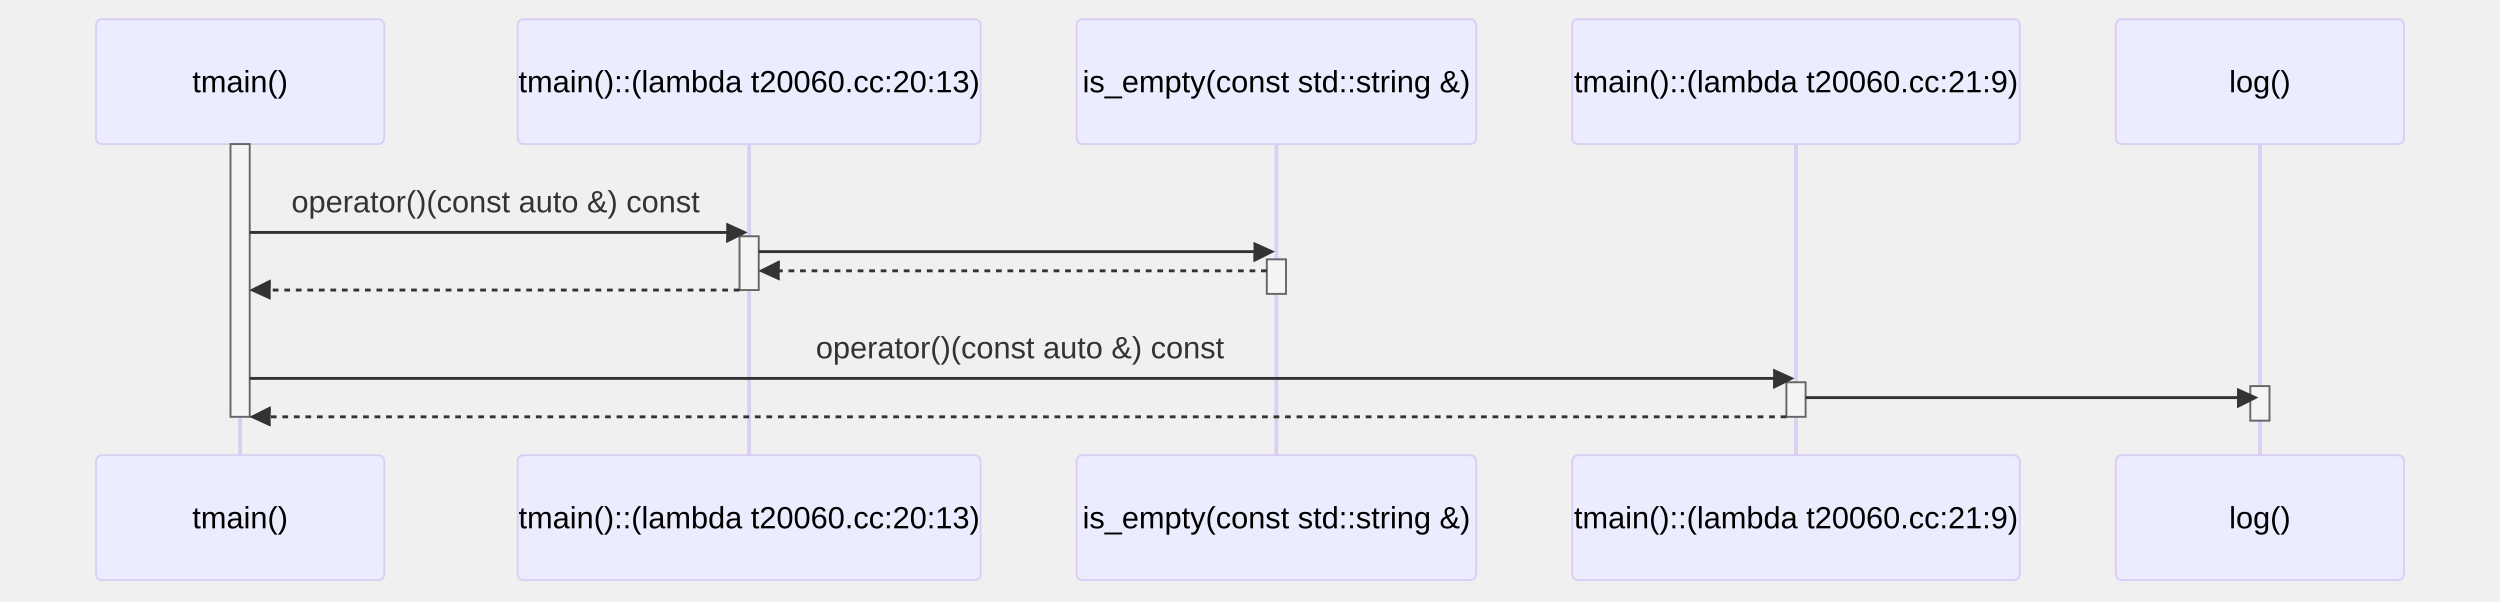
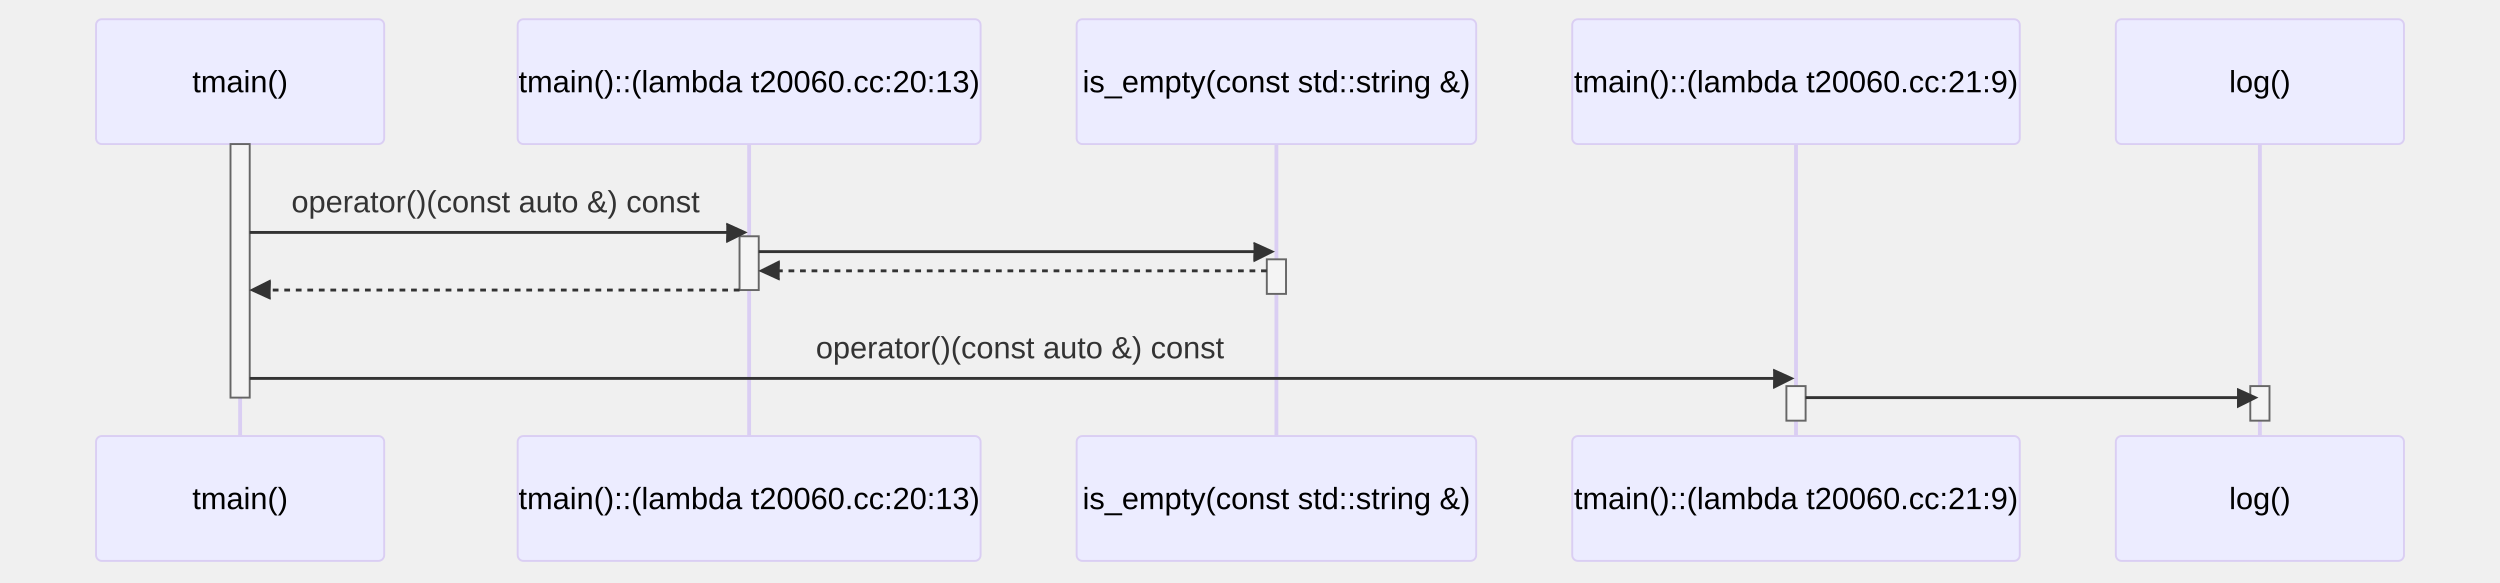
- <svg xmlns="http://www.w3.org/2000/svg" aria-roledescription="sequence" role="graphics-document document" viewBox="-50 -10 1301.5 313" style="max-width: 1301.5px; background-color: white;" width="1301.5" id="my-svg">
+ <svg xmlns="http://www.w3.org/2000/svg" aria-roledescription="sequence" role="graphics-document document" viewBox="-50 -10 1301.5 303" style="max-width: 1301.5px; background-color: white;" width="1301.5" id="my-svg">
  <g>
-     <rect class="actor actor-bottom" ry="3" rx="3" name="C_0003525343840309440075" height="65" width="150" stroke="#666" fill="#eaeaea" y="227" x="1051.5" />
-     <text style="text-anchor: middle; font-size: 16px; font-weight: 400;" class="actor actor-box" alignment-baseline="central" dominant-baseline="central" y="259.5" x="1126.5">
+     <rect class="actor actor-bottom" ry="3" rx="3" name="C_0003525343840309440075" height="65" width="150" stroke="#666" fill="#eaeaea" y="217" x="1051.5" />
+     <text style="text-anchor: middle; font-size: 16px; font-weight: 400;" class="actor actor-box" alignment-baseline="central" dominant-baseline="central" y="249.5" x="1126.5">
      <tspan dy="0" x="1126.5">log()</tspan>
    </text>
  </g>
  <g>
-     <rect class="actor actor-bottom" ry="3" rx="3" name="C_0015863261833722465427" height="65" width="233" stroke="#666" fill="#eaeaea" y="227" x="768.5" />
-     <text style="text-anchor: middle; font-size: 16px; font-weight: 400;" class="actor actor-box" alignment-baseline="central" dominant-baseline="central" y="259.5" x="885">
+     <rect class="actor actor-bottom" ry="3" rx="3" name="C_0015863261833722465427" height="65" width="233" stroke="#666" fill="#eaeaea" y="217" x="768.5" />
+     <text style="text-anchor: middle; font-size: 16px; font-weight: 400;" class="actor actor-box" alignment-baseline="central" dominant-baseline="central" y="249.5" x="885">
      <tspan dy="0" x="885">tmain()::(lambda t20060.cc:21:9)</tspan>
    </text>
  </g>
  <g>
-     <rect class="actor actor-bottom" ry="3" rx="3" name="C_0014984935264988568640" height="65" width="208" stroke="#666" fill="#eaeaea" y="227" x="510.5" />
-     <text style="text-anchor: middle; font-size: 16px; font-weight: 400;" class="actor actor-box" alignment-baseline="central" dominant-baseline="central" y="259.5" x="614.5">
+     <rect class="actor actor-bottom" ry="3" rx="3" name="C_0014984935264988568640" height="65" width="208" stroke="#666" fill="#eaeaea" y="217" x="510.5" />
+     <text style="text-anchor: middle; font-size: 16px; font-weight: 400;" class="actor actor-box" alignment-baseline="central" dominant-baseline="central" y="249.5" x="614.5">
      <tspan dy="0" x="614.5">is_empty(const std::string &amp;)</tspan>
    </text>
  </g>
  <g>
-     <rect class="actor actor-bottom" ry="3" rx="3" name="C_0003098751609515063172" height="65" width="241" stroke="#666" fill="#eaeaea" y="227" x="219.5" />
-     <text style="text-anchor: middle; font-size: 16px; font-weight: 400;" class="actor actor-box" alignment-baseline="central" dominant-baseline="central" y="259.5" x="340">
+     <rect class="actor actor-bottom" ry="3" rx="3" name="C_0003098751609515063172" height="65" width="241" stroke="#666" fill="#eaeaea" y="217" x="219.5" />
+     <text style="text-anchor: middle; font-size: 16px; font-weight: 400;" class="actor actor-box" alignment-baseline="central" dominant-baseline="central" y="249.5" x="340">
      <tspan dy="0" x="340">tmain()::(lambda t20060.cc:20:13)</tspan>
    </text>
  </g>
  <g>
-     <rect class="actor actor-bottom" ry="3" rx="3" name="C_0006272144118974387772" height="65" width="150" stroke="#666" fill="#eaeaea" y="227" x="0" />
-     <text style="text-anchor: middle; font-size: 16px; font-weight: 400;" class="actor actor-box" alignment-baseline="central" dominant-baseline="central" y="259.5" x="75">
+     <rect class="actor actor-bottom" ry="3" rx="3" name="C_0006272144118974387772" height="65" width="150" stroke="#666" fill="#eaeaea" y="217" x="0" />
+     <text style="text-anchor: middle; font-size: 16px; font-weight: 400;" class="actor actor-box" alignment-baseline="central" dominant-baseline="central" y="249.5" x="75">
      <tspan dy="0" x="75">tmain()</tspan>
    </text>
  </g>
  <g>
-     <line name="C_0003525343840309440075" stroke="#999" stroke-width="0.5px" class="actor-line 200" y2="227" x2="1126.5" y1="65" x1="1126.5" id="actor4" />
+     <line name="C_0003525343840309440075" stroke="#999" stroke-width="0.5px" class="actor-line 200" y2="217" x2="1126.5" y1="65" x1="1126.5" id="actor4" />
    <g id="root-4">
      <rect class="actor actor-top" ry="3" rx="3" name="C_0003525343840309440075" height="65" width="150" stroke="#666" fill="#eaeaea" y="0" x="1051.5" />
      <text style="text-anchor: middle; font-size: 16px; font-weight: 400;" class="actor actor-box" alignment-baseline="central" dominant-baseline="central" y="32.5" x="1126.5">
        <tspan dy="0" x="1126.5">log()</tspan>
      </text>
    </g>
  </g>
  <g>
-     <line name="C_0015863261833722465427" stroke="#999" stroke-width="0.5px" class="actor-line 200" y2="227" x2="885" y1="65" x1="885" id="actor3" />
+     <line name="C_0015863261833722465427" stroke="#999" stroke-width="0.5px" class="actor-line 200" y2="217" x2="885" y1="65" x1="885" id="actor3" />
    <g id="root-3">
      <rect class="actor actor-top" ry="3" rx="3" name="C_0015863261833722465427" height="65" width="233" stroke="#666" fill="#eaeaea" y="0" x="768.5" />
      <text style="text-anchor: middle; font-size: 16px; font-weight: 400;" class="actor actor-box" alignment-baseline="central" dominant-baseline="central" y="32.5" x="885">
        <tspan dy="0" x="885">tmain()::(lambda t20060.cc:21:9)</tspan>
      </text>
    </g>
  </g>
  <g>
-     <line name="C_0014984935264988568640" stroke="#999" stroke-width="0.5px" class="actor-line 200" y2="227" x2="614.5" y1="65" x1="614.5" id="actor2" />
+     <line name="C_0014984935264988568640" stroke="#999" stroke-width="0.5px" class="actor-line 200" y2="217" x2="614.5" y1="65" x1="614.5" id="actor2" />
    <g id="root-2">
      <rect class="actor actor-top" ry="3" rx="3" name="C_0014984935264988568640" height="65" width="208" stroke="#666" fill="#eaeaea" y="0" x="510.5" />
      <text style="text-anchor: middle; font-size: 16px; font-weight: 400;" class="actor actor-box" alignment-baseline="central" dominant-baseline="central" y="32.5" x="614.5">
        <tspan dy="0" x="614.5">is_empty(const std::string &amp;)</tspan>
      </text>
    </g>
  </g>
  <g>
-     <line name="C_0003098751609515063172" stroke="#999" stroke-width="0.5px" class="actor-line 200" y2="227" x2="340" y1="65" x1="340" id="actor1" />
+     <line name="C_0003098751609515063172" stroke="#999" stroke-width="0.5px" class="actor-line 200" y2="217" x2="340" y1="65" x1="340" id="actor1" />
    <g id="root-1">
      <rect class="actor actor-top" ry="3" rx="3" name="C_0003098751609515063172" height="65" width="241" stroke="#666" fill="#eaeaea" y="0" x="219.5" />
      <text style="text-anchor: middle; font-size: 16px; font-weight: 400;" class="actor actor-box" alignment-baseline="central" dominant-baseline="central" y="32.5" x="340">
        <tspan dy="0" x="340">tmain()::(lambda t20060.cc:20:13)</tspan>
      </text>
    </g>
  </g>
  <g>
-     <line name="C_0006272144118974387772" stroke="#999" stroke-width="0.5px" class="actor-line 200" y2="227" x2="75" y1="65" x1="75" id="actor0" />
+     <line name="C_0006272144118974387772" stroke="#999" stroke-width="0.5px" class="actor-line 200" y2="217" x2="75" y1="65" x1="75" id="actor0" />
    <g id="root-0">
      <rect class="actor actor-top" ry="3" rx="3" name="C_0006272144118974387772" height="65" width="150" stroke="#666" fill="#eaeaea" y="0" x="0" />
      <text style="text-anchor: middle; font-size: 16px; font-weight: 400;" class="actor actor-box" alignment-baseline="central" dominant-baseline="central" y="32.5" x="75">
        <tspan dy="0" x="75">tmain()</tspan>
      </text>
    </g>
  </g>
  <style>#my-svg{font-family:"trebuchet ms",verdana,arial,sans-serif;font-size:16px;fill:#333;}#my-svg .error-icon{fill:#552222;}#my-svg .error-text{fill:#552222;stroke:#552222;}#my-svg .edge-thickness-normal{stroke-width:1px;}#my-svg .edge-thickness-thick{stroke-width:3.5px;}#my-svg .edge-pattern-solid{stroke-dasharray:0;}#my-svg .edge-thickness-invisible{stroke-width:0;fill:none;}#my-svg .edge-pattern-dashed{stroke-dasharray:3;}#my-svg .edge-pattern-dotted{stroke-dasharray:2;}#my-svg .marker{fill:#333333;stroke:#333333;}#my-svg .marker.cross{stroke:#333333;}#my-svg svg{font-family:"trebuchet ms",verdana,arial,sans-serif;font-size:16px;}#my-svg p{margin:0;}#my-svg .actor{stroke:hsl(259.626, 59.777%, 87.902%);fill:#ECECFF;}#my-svg text.actor&gt;tspan{fill:black;stroke:none;}#my-svg .actor-line{stroke:hsl(259.626, 59.777%, 87.902%);}#my-svg .messageLine0{stroke-width:1.5;stroke-dasharray:none;stroke:#333;}#my-svg .messageLine1{stroke-width:1.5;stroke-dasharray:2,2;stroke:#333;}#my-svg #arrowhead path{fill:#333;stroke:#333;}#my-svg .sequenceNumber{fill:white;}#my-svg #sequencenumber{fill:#333;}#my-svg #crosshead path{fill:#333;stroke:#333;}#my-svg .messageText{fill:#333;stroke:none;}#my-svg .labelBox{stroke:hsl(259.626, 59.777%, 87.902%);fill:#ECECFF;}#my-svg .labelText,#my-svg .labelText&gt;tspan{fill:black;stroke:none;}#my-svg .loopText,#my-svg .loopText&gt;tspan{fill:black;stroke:none;}#my-svg .loopLine{stroke-width:2px;stroke-dasharray:2,2;stroke:hsl(259.626, 59.777%, 87.902%);fill:hsl(259.626, 59.777%, 87.902%);}#my-svg .note{stroke:#aaaa33;fill:#fff5ad;}#my-svg .noteText,#my-svg .noteText&gt;tspan{fill:black;stroke:none;}#my-svg .activation0{fill:#f4f4f4;stroke:#666;}#my-svg .activation1{fill:#f4f4f4;stroke:#666;}#my-svg .activation2{fill:#f4f4f4;stroke:#666;}#my-svg .actorPopupMenu{position:absolute;}#my-svg .actorPopupMenuPanel{position:absolute;fill:#ECECFF;box-shadow:0px 8px 16px 0px rgba(0,0,0,0.2);filter:drop-shadow(3px 5px 2px rgb(0 0 0 / 0.4));}#my-svg .actor-man line{stroke:hsl(259.626, 59.777%, 87.902%);fill:#ECECFF;}#my-svg .actor-man circle,#my-svg line{stroke:hsl(259.626, 59.777%, 87.902%);fill:#ECECFF;stroke-width:2px;}#my-svg :root{--mermaid-font-family:"trebuchet ms",verdana,arial,sans-serif;}</style>
  <g />
  <defs>
    <symbol height="24" width="24" id="computer">
      <path d="M2 2v13h20v-13h-20zm18 11h-16v-9h16v9zm-10.228 6l.466-1h3.524l.467 1h-4.457zm14.228 3h-24l2-6h2.104l-1.33 4h18.45l-1.297-4h2.073l2 6zm-5-10h-14v-7h14v7z" transform="scale(.5)" />
    </symbol>
    <style type="text/css">a:hover { text-decoration: underline; }</style>
  </defs>
  <defs>
    <symbol clip-rule="evenodd" fill-rule="evenodd" id="database">
      <path d="M12.258.001l.256.004.255.005.253.008.251.01.249.012.247.015.246.016.242.019.241.02.239.023.236.024.233.027.231.028.229.031.225.032.223.034.22.036.217.038.214.04.211.041.208.043.205.045.201.046.198.048.194.05.191.051.187.053.183.054.18.056.175.057.172.059.168.06.163.061.16.063.155.064.15.066.074.033.073.033.071.034.07.034.069.035.068.035.067.035.066.035.064.036.064.036.062.036.06.036.06.037.058.037.058.037.055.038.055.038.053.038.052.038.051.039.05.039.048.039.047.039.045.04.044.04.043.04.041.04.04.041.039.041.037.041.036.041.034.041.033.042.032.042.03.042.029.042.027.042.026.043.024.043.023.043.021.043.02.043.018.044.017.043.015.044.013.044.012.044.011.045.009.044.007.045.006.045.004.045.002.045.001.045v17l-.001.045-.002.045-.004.045-.006.045-.007.045-.009.044-.011.045-.012.044-.013.044-.015.044-.017.043-.018.044-.02.043-.021.043-.023.043-.024.043-.026.043-.027.042-.029.042-.03.042-.032.042-.033.042-.034.041-.036.041-.037.041-.039.041-.04.041-.041.04-.043.04-.044.04-.045.04-.047.039-.048.039-.05.039-.051.039-.052.038-.053.038-.055.038-.055.038-.058.037-.058.037-.06.037-.06.036-.062.036-.064.036-.064.036-.066.035-.067.035-.068.035-.069.035-.07.034-.071.034-.073.033-.074.033-.15.066-.155.064-.16.063-.163.061-.168.06-.172.059-.175.057-.18.056-.183.054-.187.053-.191.051-.194.05-.198.048-.201.046-.205.045-.208.043-.211.041-.214.04-.217.038-.22.036-.223.034-.225.032-.229.031-.231.028-.233.027-.236.024-.239.023-.241.02-.242.019-.246.016-.247.015-.249.012-.251.01-.253.008-.255.005-.256.004-.258.001-.258-.001-.256-.004-.255-.005-.253-.008-.251-.01-.249-.012-.247-.015-.245-.016-.243-.019-.241-.02-.238-.023-.236-.024-.234-.027-.231-.028-.228-.031-.226-.032-.223-.034-.22-.036-.217-.038-.214-.04-.211-.041-.208-.043-.204-.045-.201-.046-.198-.048-.195-.05-.19-.051-.187-.053-.184-.054-.179-.056-.176-.057-.172-.059-.167-.06-.164-.061-.159-.063-.155-.064-.151-.066-.074-.033-.072-.033-.072-.034-.07-.034-.069-.035-.068-.035-.067-.035-.066-.035-.064-.036-.063-.036-.062-.036-.061-.036-.06-.037-.058-.037-.057-.037-.056-.038-.055-.038-.053-.038-.052-.038-.051-.039-.049-.039-.049-.039-.046-.039-.046-.04-.044-.04-.043-.04-.041-.04-.04-.041-.039-.041-.037-.041-.036-.041-.034-.041-.033-.042-.032-.042-.03-.042-.029-.042-.027-.042-.026-.043-.024-.043-.023-.043-.021-.043-.02-.043-.018-.044-.017-.043-.015-.044-.013-.044-.012-.044-.011-.045-.009-.044-.007-.045-.006-.045-.004-.045-.002-.045-.001-.045v-17l.001-.045.002-.045.004-.045.006-.045.007-.045.009-.044.011-.045.012-.044.013-.044.015-.044.017-.043.018-.044.02-.043.021-.043.023-.043.024-.043.026-.043.027-.042.029-.042.03-.042.032-.042.033-.042.034-.041.036-.041.037-.041.039-.041.04-.041.041-.04.043-.04.044-.04.046-.04.046-.039.049-.039.049-.039.051-.039.052-.038.053-.038.055-.038.056-.038.057-.037.058-.037.06-.037.061-.036.062-.036.063-.036.064-.036.066-.035.067-.035.068-.035.069-.035.07-.034.072-.034.072-.033.074-.033.151-.066.155-.064.159-.063.164-.061.167-.06.172-.059.176-.057.179-.056.184-.054.187-.053.19-.051.195-.05.198-.048.201-.046.204-.045.208-.043.211-.041.214-.04.217-.038.22-.036.223-.034.226-.032.228-.031.231-.028.234-.027.236-.024.238-.023.241-.02.243-.019.245-.016.247-.015.249-.012.251-.01.253-.008.255-.005.256-.004.258-.001.258.001zm-9.258 20.499v.01l.001.021.003.021.004.022.005.021.006.022.007.022.009.023.01.022.011.023.012.023.013.023.015.023.016.024.017.023.018.024.019.024.021.024.022.025.023.024.024.025.052.049.056.05.061.051.066.051.07.051.075.051.079.052.084.052.088.052.092.052.097.052.102.051.105.052.11.052.114.051.119.051.123.051.127.05.131.05.135.05.139.048.144.049.147.047.152.047.155.047.16.045.163.045.167.043.171.043.176.041.178.041.183.039.187.039.19.037.194.035.197.035.202.033.204.031.209.03.212.029.216.027.219.025.222.024.226.021.23.02.233.018.236.016.24.015.243.012.246.01.249.008.253.005.256.004.259.001.26-.001.257-.004.254-.005.25-.008.247-.011.244-.012.241-.014.237-.016.233-.018.231-.021.226-.021.224-.024.22-.026.216-.027.212-.028.21-.031.205-.031.202-.034.198-.034.194-.036.191-.037.187-.039.183-.04.179-.04.175-.042.172-.043.168-.044.163-.045.16-.046.155-.046.152-.047.148-.048.143-.049.139-.049.136-.05.131-.05.126-.05.123-.051.118-.052.114-.051.11-.052.106-.052.101-.052.096-.052.092-.052.088-.053.083-.051.079-.052.074-.052.07-.051.065-.051.06-.051.056-.05.051-.05.023-.024.023-.025.021-.024.02-.024.019-.024.018-.024.017-.024.015-.023.014-.024.013-.023.012-.023.01-.023.01-.022.008-.022.006-.022.006-.022.004-.022.004-.021.001-.021.001-.021v-4.127l-.077.055-.08.053-.083.054-.085.053-.087.052-.09.052-.093.051-.095.05-.097.05-.1.049-.102.049-.105.048-.106.047-.109.047-.111.046-.114.045-.115.045-.118.044-.12.043-.122.042-.124.042-.126.041-.128.04-.13.04-.132.038-.134.038-.135.037-.138.037-.139.035-.142.035-.143.034-.144.033-.147.032-.148.031-.15.03-.151.03-.153.029-.154.027-.156.027-.158.026-.159.025-.161.024-.162.023-.163.022-.165.021-.166.02-.167.019-.169.018-.169.017-.171.016-.173.015-.173.014-.175.013-.175.012-.177.011-.178.01-.179.008-.179.008-.181.006-.182.005-.182.004-.184.003-.184.002h-.37l-.184-.002-.184-.003-.182-.004-.182-.005-.181-.006-.179-.008-.179-.008-.178-.01-.176-.011-.176-.012-.175-.013-.173-.014-.172-.015-.171-.016-.17-.017-.169-.018-.167-.019-.166-.02-.165-.021-.163-.022-.162-.023-.161-.024-.159-.025-.157-.026-.156-.027-.155-.027-.153-.029-.151-.03-.15-.03-.148-.031-.146-.032-.145-.033-.143-.034-.141-.035-.14-.035-.137-.037-.136-.037-.134-.038-.132-.038-.13-.04-.128-.04-.126-.041-.124-.042-.122-.042-.12-.044-.117-.043-.116-.045-.113-.045-.112-.046-.109-.047-.106-.047-.105-.048-.102-.049-.1-.049-.097-.05-.095-.05-.093-.052-.09-.051-.087-.052-.085-.053-.083-.054-.08-.054-.077-.054v4.127zm0-5.654v.011l.001.021.003.021.004.021.005.022.006.022.007.022.009.022.01.022.011.023.012.023.013.023.015.024.016.023.017.024.018.024.019.024.021.024.022.024.023.025.024.024.052.05.056.05.061.05.066.051.07.051.075.052.079.051.084.052.088.052.092.052.097.052.102.052.105.052.11.051.114.051.119.052.123.05.127.051.131.05.135.049.139.049.144.048.147.048.152.047.155.046.16.045.163.045.167.044.171.042.176.042.178.04.183.04.187.038.19.037.194.036.197.034.202.033.204.032.209.03.212.028.216.027.219.025.222.024.226.022.23.02.233.018.236.016.24.014.243.012.246.01.249.008.253.006.256.003.259.001.26-.001.257-.003.254-.006.25-.008.247-.01.244-.012.241-.015.237-.016.233-.018.231-.02.226-.022.224-.024.22-.025.216-.027.212-.029.21-.03.205-.032.202-.033.198-.035.194-.036.191-.037.187-.039.183-.039.179-.041.175-.042.172-.043.168-.044.163-.045.16-.045.155-.047.152-.047.148-.048.143-.048.139-.05.136-.049.131-.05.126-.051.123-.051.118-.051.114-.052.11-.052.106-.052.101-.052.096-.052.092-.052.088-.052.083-.052.079-.052.074-.051.07-.052.065-.051.06-.05.056-.051.051-.049.023-.025.023-.024.021-.025.02-.024.019-.024.018-.024.017-.024.015-.023.014-.023.013-.024.012-.022.01-.023.01-.023.008-.022.006-.022.006-.022.004-.021.004-.022.001-.021.001-.021v-4.139l-.077.054-.08.054-.083.054-.085.052-.087.053-.09.051-.093.051-.095.051-.097.05-.1.049-.102.049-.105.048-.106.047-.109.047-.111.046-.114.045-.115.044-.118.044-.12.044-.122.042-.124.042-.126.041-.128.04-.13.039-.132.039-.134.038-.135.037-.138.036-.139.036-.142.035-.143.033-.144.033-.147.033-.148.031-.15.03-.151.03-.153.028-.154.028-.156.027-.158.026-.159.025-.161.024-.162.023-.163.022-.165.021-.166.02-.167.019-.169.018-.169.017-.171.016-.173.015-.173.014-.175.013-.175.012-.177.011-.178.009-.179.009-.179.007-.181.007-.182.005-.182.004-.184.003-.184.002h-.37l-.184-.002-.184-.003-.182-.004-.182-.005-.181-.007-.179-.007-.179-.009-.178-.009-.176-.011-.176-.012-.175-.013-.173-.014-.172-.015-.171-.016-.17-.017-.169-.018-.167-.019-.166-.02-.165-.021-.163-.022-.162-.023-.161-.024-.159-.025-.157-.026-.156-.027-.155-.028-.153-.028-.151-.03-.15-.03-.148-.031-.146-.033-.145-.033-.143-.033-.141-.035-.14-.036-.137-.036-.136-.037-.134-.038-.132-.039-.13-.039-.128-.04-.126-.041-.124-.042-.122-.043-.12-.043-.117-.044-.116-.044-.113-.046-.112-.046-.109-.046-.106-.047-.105-.048-.102-.049-.1-.049-.097-.05-.095-.051-.093-.051-.09-.051-.087-.053-.085-.052-.083-.054-.08-.054-.077-.054v4.139zm0-5.666v.011l.001.02.003.022.004.021.005.022.006.021.007.022.009.023.01.022.011.023.012.023.013.023.015.023.016.024.017.024.018.023.019.024.021.025.022.024.023.024.024.025.052.05.056.05.061.05.066.051.07.051.075.052.079.051.084.052.088.052.092.052.097.052.102.052.105.051.11.052.114.051.119.051.123.051.127.05.131.05.135.05.139.049.144.048.147.048.152.047.155.046.16.045.163.045.167.043.171.043.176.042.178.04.183.04.187.038.19.037.194.036.197.034.202.033.204.032.209.03.212.028.216.027.219.025.222.024.226.021.23.02.233.018.236.017.24.014.243.012.246.01.249.008.253.006.256.003.259.001.26-.001.257-.003.254-.006.25-.008.247-.01.244-.013.241-.014.237-.016.233-.018.231-.02.226-.022.224-.024.22-.025.216-.027.212-.029.21-.03.205-.032.202-.033.198-.035.194-.036.191-.037.187-.039.183-.039.179-.041.175-.042.172-.043.168-.044.163-.045.16-.045.155-.047.152-.047.148-.048.143-.049.139-.049.136-.049.131-.051.126-.05.123-.051.118-.052.114-.051.11-.052.106-.052.101-.052.096-.052.092-.052.088-.052.083-.052.079-.052.074-.052.07-.051.065-.051.06-.051.056-.05.051-.049.023-.025.023-.025.021-.024.02-.024.019-.024.018-.024.017-.024.015-.023.014-.024.013-.023.012-.023.01-.022.01-.023.008-.022.006-.022.006-.022.004-.022.004-.021.001-.021.001-.021v-4.153l-.077.054-.08.054-.083.053-.085.053-.087.053-.09.051-.093.051-.095.051-.097.05-.1.049-.102.048-.105.048-.106.048-.109.046-.111.046-.114.046-.115.044-.118.044-.12.043-.122.043-.124.042-.126.041-.128.04-.13.039-.132.039-.134.038-.135.037-.138.036-.139.036-.142.034-.143.034-.144.033-.147.032-.148.032-.15.03-.151.03-.153.028-.154.028-.156.027-.158.026-.159.024-.161.024-.162.023-.163.023-.165.021-.166.02-.167.019-.169.018-.169.017-.171.016-.173.015-.173.014-.175.013-.175.012-.177.01-.178.01-.179.009-.179.007-.181.006-.182.006-.182.004-.184.003-.184.001-.185.001-.185-.001-.184-.001-.184-.003-.182-.004-.182-.006-.181-.006-.179-.007-.179-.009-.178-.01-.176-.01-.176-.012-.175-.013-.173-.014-.172-.015-.171-.016-.17-.017-.169-.018-.167-.019-.166-.02-.165-.021-.163-.023-.162-.023-.161-.024-.159-.024-.157-.026-.156-.027-.155-.028-.153-.028-.151-.03-.15-.03-.148-.032-.146-.032-.145-.033-.143-.034-.141-.034-.14-.036-.137-.036-.136-.037-.134-.038-.132-.039-.13-.039-.128-.041-.126-.041-.124-.041-.122-.043-.12-.043-.117-.044-.116-.044-.113-.046-.112-.046-.109-.046-.106-.048-.105-.048-.102-.048-.1-.05-.097-.049-.095-.051-.093-.051-.09-.052-.087-.052-.085-.053-.083-.053-.08-.054-.077-.054v4.153zm8.74-8.179l-.257.004-.254.005-.25.008-.247.011-.244.012-.241.014-.237.016-.233.018-.231.021-.226.022-.224.023-.22.026-.216.027-.212.028-.21.031-.205.032-.202.033-.198.034-.194.036-.191.038-.187.038-.183.04-.179.041-.175.042-.172.043-.168.043-.163.045-.16.046-.155.046-.152.048-.148.048-.143.048-.139.049-.136.05-.131.05-.126.051-.123.051-.118.051-.114.052-.11.052-.106.052-.101.052-.096.052-.092.052-.088.052-.083.052-.079.052-.074.051-.07.052-.065.051-.06.05-.056.05-.051.05-.023.025-.023.024-.021.024-.02.025-.019.024-.018.024-.017.023-.015.024-.014.023-.013.023-.012.023-.01.023-.01.022-.008.022-.006.023-.006.021-.004.022-.004.021-.001.021-.001.021.001.021.001.021.004.021.004.022.006.021.006.023.008.022.01.022.01.023.012.023.013.023.014.023.015.024.017.023.018.024.019.024.02.025.021.024.023.024.023.025.051.05.056.05.06.05.065.051.07.052.074.051.079.052.083.052.088.052.092.052.096.052.101.052.106.052.11.052.114.052.118.051.123.051.126.051.131.05.136.05.139.049.143.048.148.048.152.048.155.046.16.046.163.045.168.043.172.043.175.042.179.041.183.04.187.038.191.038.194.036.198.034.202.033.205.032.21.031.212.028.216.027.22.026.224.023.226.022.231.021.233.018.237.016.241.014.244.012.247.011.25.008.254.005.257.004.26.001.26-.001.257-.004.254-.005.25-.008.247-.011.244-.012.241-.014.237-.016.233-.018.231-.021.226-.022.224-.023.22-.026.216-.027.212-.028.21-.031.205-.032.202-.033.198-.034.194-.036.191-.038.187-.038.183-.04.179-.041.175-.042.172-.043.168-.043.163-.045.16-.046.155-.046.152-.048.148-.048.143-.048.139-.049.136-.05.131-.05.126-.051.123-.051.118-.051.114-.052.11-.052.106-.052.101-.052.096-.052.092-.052.088-.052.083-.052.079-.052.074-.051.07-.052.065-.051.06-.05.056-.05.051-.05.023-.025.023-.024.021-.024.02-.025.019-.024.018-.024.017-.023.015-.024.014-.023.013-.023.012-.023.01-.023.01-.022.008-.022.006-.023.006-.021.004-.022.004-.021.001-.021.001-.021-.001-.021-.001-.021-.004-.021-.004-.022-.006-.021-.006-.023-.008-.022-.01-.022-.01-.023-.012-.023-.013-.023-.014-.023-.015-.024-.017-.023-.018-.024-.019-.024-.02-.025-.021-.024-.023-.024-.023-.025-.051-.05-.056-.05-.06-.05-.065-.051-.07-.052-.074-.051-.079-.052-.083-.052-.088-.052-.092-.052-.096-.052-.101-.052-.106-.052-.11-.052-.114-.052-.118-.051-.123-.051-.126-.051-.131-.05-.136-.05-.139-.049-.143-.048-.148-.048-.152-.048-.155-.046-.16-.046-.163-.045-.168-.043-.172-.043-.175-.042-.179-.041-.183-.04-.187-.038-.191-.038-.194-.036-.198-.034-.202-.033-.205-.032-.21-.031-.212-.028-.216-.027-.22-.026-.224-.023-.226-.022-.231-.021-.233-.018-.237-.016-.241-.014-.244-.012-.247-.011-.25-.008-.254-.005-.257-.004-.26-.001-.26.001z" transform="scale(.5)" />
    </symbol>
  </defs>
  <defs>
    <symbol height="24" width="24" id="clock">
      <path d="M12 2c5.514 0 10 4.486 10 10s-4.486 10-10 10-10-4.486-10-10 4.486-10 10-10zm0-2c-6.627 0-12 5.373-12 12s5.373 12 12 12 12-5.373 12-12-5.373-12-12-12zm5.848 12.459c.202.038.202.333.001.372-1.907.361-6.045 1.111-6.547 1.111-.719 0-1.301-.582-1.301-1.301 0-.512.77-5.447 1.125-7.445.034-.192.312-.181.343.014l.985 6.238 5.394 1.011z" transform="scale(.5)" />
    </symbol>
  </defs>
  <defs>
    <marker orient="auto-start-reverse" markerHeight="12" markerWidth="12" markerUnits="userSpaceOnUse" refY="5" refX="7.9" id="arrowhead">
      <path d="M -1 0 L 10 5 L 0 10 z" />
    </marker>
  </defs>
  <defs>
    <marker refY="4.5" refX="4" orient="auto" markerHeight="8" markerWidth="15" id="crosshead">
      <path style="stroke-dasharray: 0, 0;" d="M 1,2 L 6,7 M 6,2 L 1,7" stroke-width="1pt" stroke="#000000" fill="none" />
    </marker>
  </defs>
  <defs>
    <marker orient="auto" markerHeight="28" markerWidth="20" refY="7" refX="15.5" id="filled-head">
      <path d="M 18,7 L9,13 L14,7 L9,1 Z" />
    </marker>
  </defs>
  <defs>
    <marker orient="auto" markerHeight="40" markerWidth="60" refY="15" refX="15" id="sequencenumber">
      <circle r="6" cy="15" cx="15" />
    </marker>
  </defs>
  <g>
-     <rect class="activation0" height="142" width="10" stroke="#666" fill="#EDF2AE" y="65" x="70" />
+     <rect class="activation0" height="132" width="10" stroke="#666" fill="#EDF2AE" y="65" x="70" />
  </g>
  <g>
    <rect class="activation0" height="28" width="10" stroke="#666" fill="#EDF2AE" y="113" x="335" />
  </g>
  <g>
    <rect class="activation0" height="18" width="10" stroke="#666" fill="#EDF2AE" y="125" x="609.5" />
  </g>
  <g>
-     <rect class="activation0" height="18" width="10" stroke="#666" fill="#EDF2AE" y="189" x="880" />
+     <rect class="activation0" height="18" width="10" stroke="#666" fill="#EDF2AE" y="191" x="880" />
  </g>
  <g>
    <rect class="activation0" height="18" width="10" stroke="#666" fill="#EDF2AE" y="191" x="1121.5" />
  </g>
  <text style="font-size: 16px; font-weight: 400;" dy="1em" class="messageText" alignment-baseline="middle" dominant-baseline="middle" text-anchor="middle" y="80" x="208">operator()(const auto &amp;) const</text>
  <line style="fill: none;" marker-end="url(#arrowhead)" stroke="none" stroke-width="2" class="messageLine0" y2="111" x2="336" y1="111" x1="80" />
  <text style="font-size: 16px; font-weight: 400;" dy="1em" class="messageText" alignment-baseline="middle" dominant-baseline="middle" text-anchor="middle" y="126" x="478">​</text>
  <line style="fill: none;" marker-end="url(#arrowhead)" stroke="none" stroke-width="2" class="messageLine0" y2="121" x2="610.5" y1="121" x1="345" />
  <text style="font-size: 16px; font-weight: 400;" dy="1em" class="messageText" alignment-baseline="middle" dominant-baseline="middle" text-anchor="middle" y="136" x="479">​</text>
  <line style="stroke-dasharray: 3, 3; fill: none;" marker-end="url(#arrowhead)" stroke="none" stroke-width="2" class="messageLine1" y2="131" x2="348" y1="131" x1="609.5" />
  <text style="font-size: 16px; font-weight: 400;" dy="1em" class="messageText" alignment-baseline="middle" dominant-baseline="middle" text-anchor="middle" y="146" x="209">​</text>
  <line style="stroke-dasharray: 3, 3; fill: none;" marker-end="url(#arrowhead)" stroke="none" stroke-width="2" class="messageLine1" y2="141" x2="83" y1="141" x1="335" />
  <text style="font-size: 16px; font-weight: 400;" dy="1em" class="messageText" alignment-baseline="middle" dominant-baseline="middle" text-anchor="middle" y="156" x="481">operator()(const auto &amp;) const</text>
  <line style="fill: none;" marker-end="url(#arrowhead)" stroke="none" stroke-width="2" class="messageLine0" y2="187" x2="881" y1="187" x1="80" />
  <text style="font-size: 16px; font-weight: 400;" dy="1em" class="messageText" alignment-baseline="middle" dominant-baseline="middle" text-anchor="middle" y="202" x="1006">​</text>
  <line style="fill: none;" marker-end="url(#arrowhead)" stroke="none" stroke-width="2" class="messageLine0" y2="197" x2="1122.5" y1="197" x1="890" />
-   <text style="font-size: 16px; font-weight: 400;" dy="1em" class="messageText" alignment-baseline="middle" dominant-baseline="middle" text-anchor="middle" y="212" x="482">​</text>
-   <line style="stroke-dasharray: 3, 3; fill: none;" marker-end="url(#arrowhead)" stroke="none" stroke-width="2" class="messageLine1" y2="207" x2="83" y1="207" x1="880" />
</svg>
